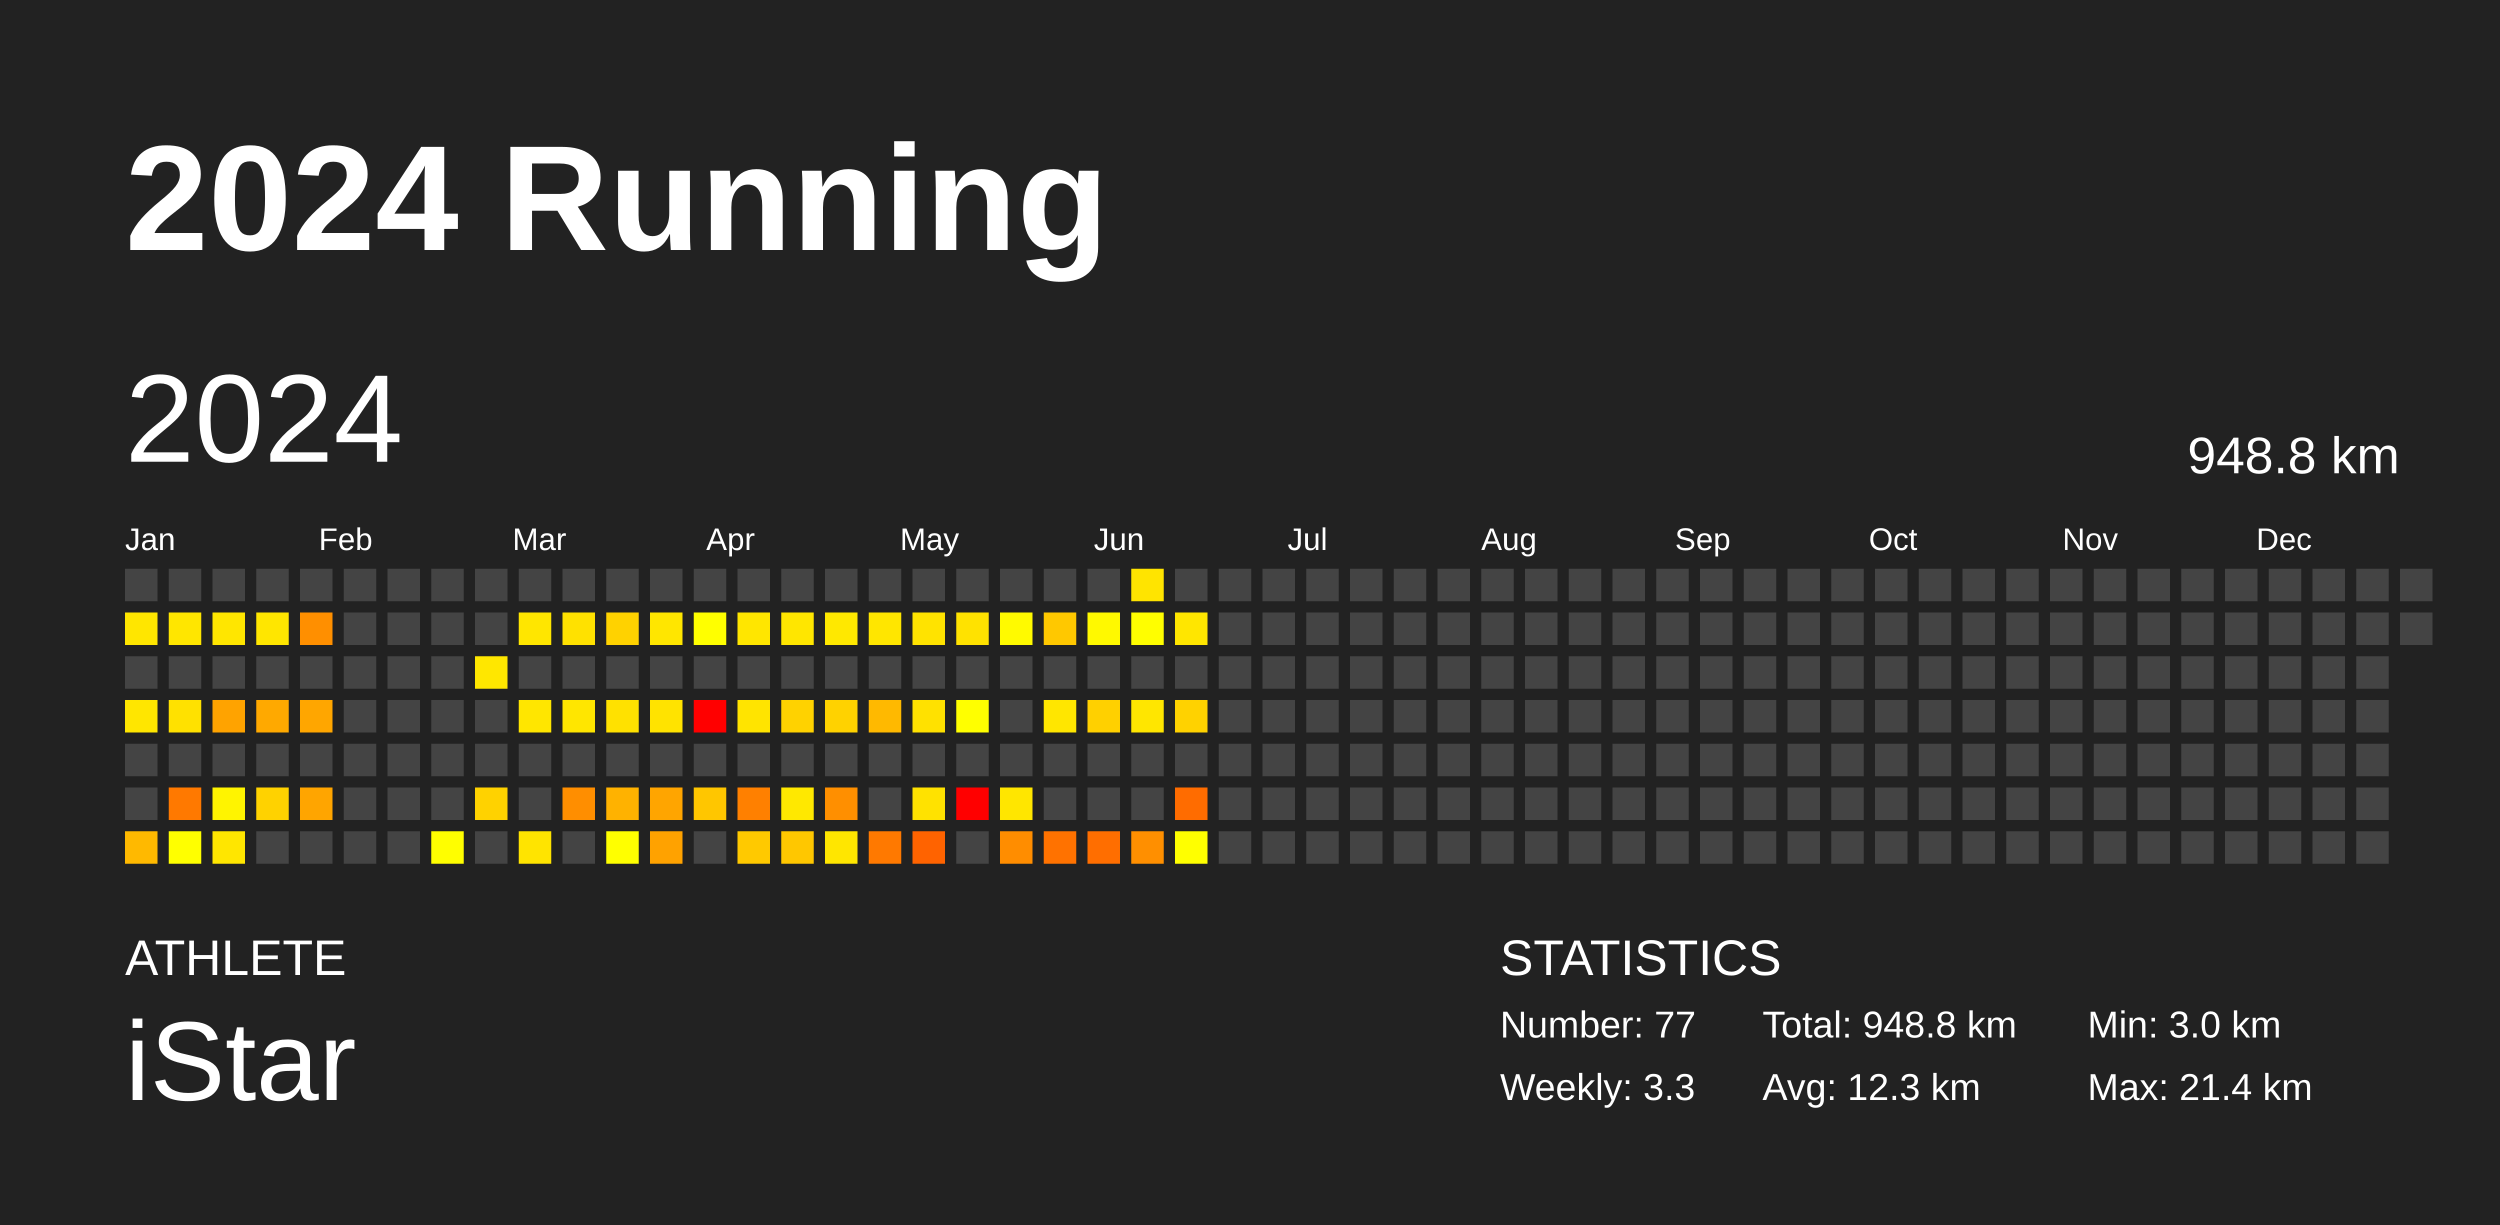
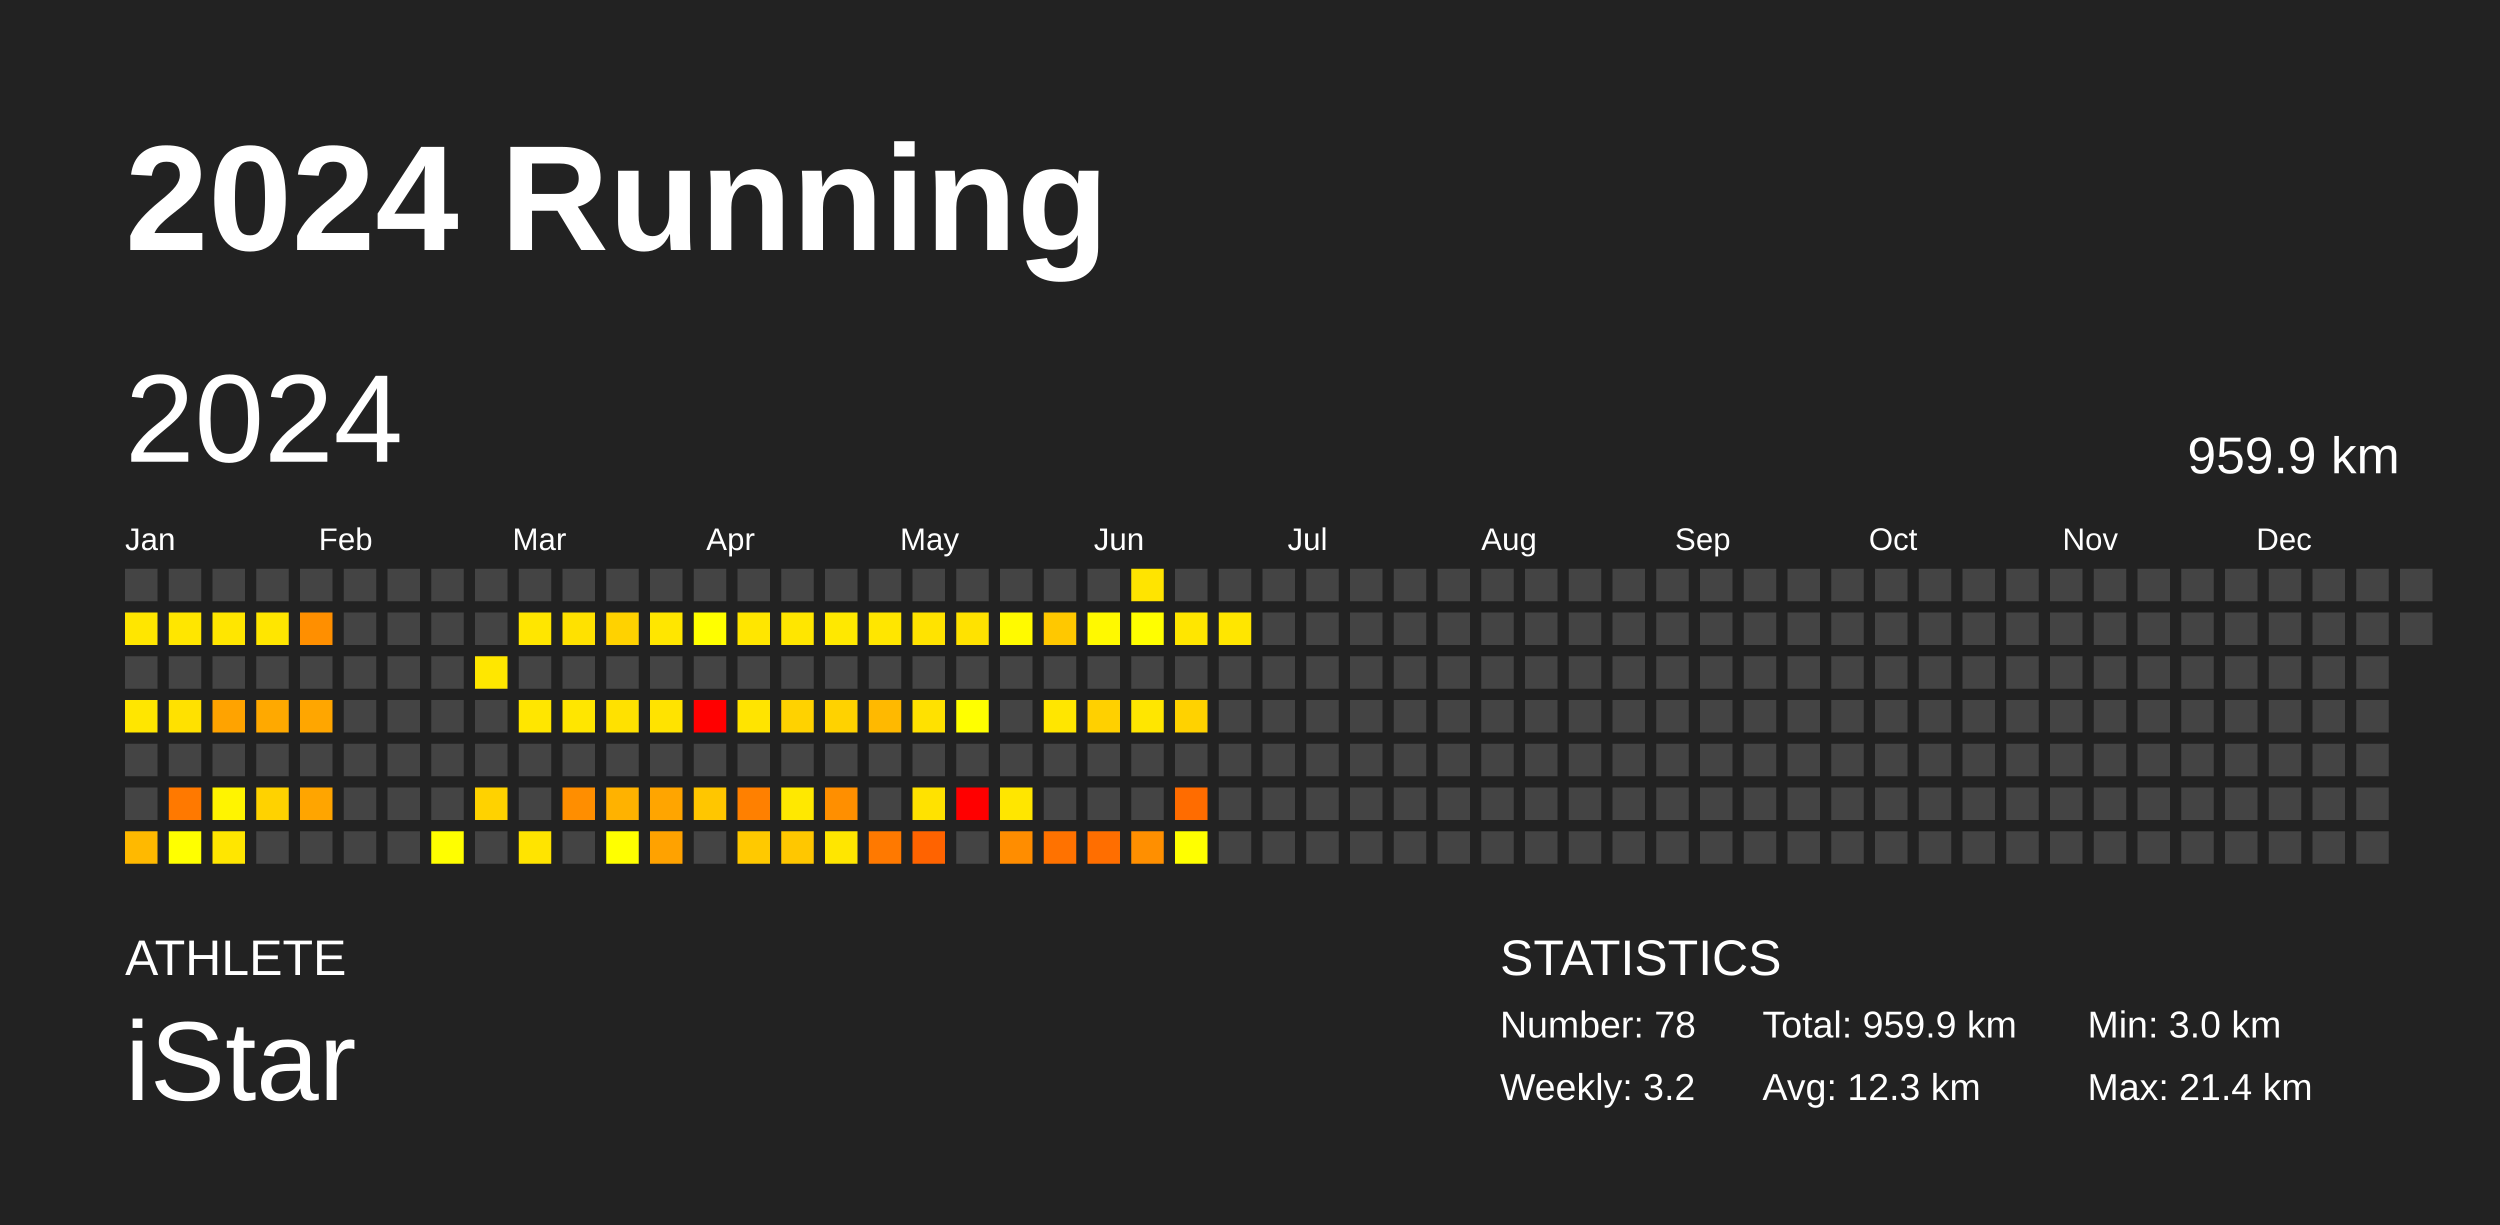
<svg xmlns="http://www.w3.org/2000/svg" baseProfile="full" height="98mm" version="1.1" viewBox="0,0,200,98" width="200mm">
  <defs />
  <rect fill="#222222" height="98" width="200" x="0" y="0" />
  <text fill="#FFFFFF" style="font-size:12px; font-family:Arial; font-weight:bold;" x="10" y="20">2024 Running</text>
  <text fill="#FFFFFF" style="font-size:4px; font-family:Arial" x="10" y="78">ATHLETE</text>
  <text fill="#FFFFFF" style="font-size:9px; font-family:Arial" x="10" y="88">iStar</text>
  <text fill="#FFFFFF" style="font-size:4px; font-family:Arial" x="120" y="78">STATISTICS</text>
-   <text fill="#FFFFFF" style="font-size:3px; font-family:Arial" x="120" y="83">Number: 77</text>
-   <text fill="#FFFFFF" style="font-size:3px; font-family:Arial" x="120" y="88">Weekly: 3.3</text>
-   <text fill="#FFFFFF" style="font-size:3px; font-family:Arial" x="141" y="83">Total: 948.8 km</text>
+   <text fill="#FFFFFF" style="font-size:3px; font-family:Arial" x="120" y="83">Number: 78</text>
+   <text fill="#FFFFFF" style="font-size:3px; font-family:Arial" x="120" y="88">Weekly: 3.2</text>
+   <text fill="#FFFFFF" style="font-size:3px; font-family:Arial" x="141" y="83">Total: 959.9 km</text>
  <text fill="#FFFFFF" style="font-size:3px; font-family:Arial" x="141" y="88">Avg: 12.3 km</text>
  <text fill="#FFFFFF" style="font-size:3px; font-family:Arial" x="167" y="83">Min: 3.0 km</text>
  <text fill="#FFFFFF" style="font-size:3px; font-family:Arial" x="167" y="88">Max: 21.4 km</text>
  <text dominant-baseline="hanging" fill="#FFFFFF" style="font-size:10.0px; font-family:Arial;" x="10" y="30">2024</text>
-   <text dominant-baseline="hanging" fill="#FFFFFF" style="font-size:4.125px; font-family:Arial;" x="175" y="35">948.8 km</text>
+   <text dominant-baseline="hanging" fill="#FFFFFF" style="font-size:4.125px; font-family:Arial;" x="175" y="35">959.9 km</text>
  <text fill="#FFFFFF" style="font-size:2.5px; font-family:Arial" x="10.0" y="44">Jan</text>
  <text fill="#FFFFFF" style="font-size:2.5px; font-family:Arial" x="25.5" y="44">Feb</text>
  <text fill="#FFFFFF" style="font-size:2.5px; font-family:Arial" x="41.0" y="44">Mar</text>
  <text fill="#FFFFFF" style="font-size:2.5px; font-family:Arial" x="56.5" y="44">Apr</text>
  <text fill="#FFFFFF" style="font-size:2.5px; font-family:Arial" x="72.0" y="44">May</text>
  <text fill="#FFFFFF" style="font-size:2.5px; font-family:Arial" x="87.5" y="44">Jun</text>
  <text fill="#FFFFFF" style="font-size:2.5px; font-family:Arial" x="103.0" y="44">Jul</text>
  <text fill="#FFFFFF" style="font-size:2.5px; font-family:Arial" x="118.5" y="44">Aug</text>
  <text fill="#FFFFFF" style="font-size:2.5px; font-family:Arial" x="134.0" y="44">Sep</text>
  <text fill="#FFFFFF" style="font-size:2.5px; font-family:Arial" x="149.5" y="44">Oct</text>
  <text fill="#FFFFFF" style="font-size:2.5px; font-family:Arial" x="165.0" y="44">Nov</text>
  <text fill="#FFFFFF" style="font-size:2.5px; font-family:Arial" x="180.5" y="44">Dec</text>
  <rect fill="#444444" height="2.6" width="2.6" x="10.0" y="45.5" />
  <rect fill="#ffe600" height="2.6" width="2.6" x="10.0" y="49.0" />
  <rect fill="#444444" height="2.6" width="2.6" x="10.0" y="52.5" />
  <rect fill="#ffe600" height="2.6" width="2.6" x="10.0" y="56.0" />
  <rect fill="#444444" height="2.6" width="2.6" x="10.0" y="59.5" />
  <rect fill="#444444" height="2.6" width="2.6" x="10.0" y="63.0" />
  <rect fill="#ffb900" height="2.6" width="2.6" x="10.0" y="66.5" />
  <rect fill="#444444" height="2.6" width="2.6" x="13.5" y="45.5" />
  <rect fill="#ffe600" height="2.6" width="2.6" x="13.5" y="49.0" />
  <rect fill="#444444" height="2.6" width="2.6" x="13.5" y="52.5" />
  <rect fill="#ffe100" height="2.6" width="2.6" x="13.5" y="56.0" />
  <rect fill="#444444" height="2.6" width="2.6" x="13.5" y="59.5" />
  <rect fill="#ff7900" height="2.6" width="2.6" x="13.5" y="63.0" />
  <rect fill="#ffff00" height="2.6" width="2.6" x="13.5" y="66.5" />
  <rect fill="#444444" height="2.6" width="2.6" x="17.0" y="45.5" />
  <rect fill="#ffe600" height="2.6" width="2.6" x="17.0" y="49.0" />
  <rect fill="#444444" height="2.6" width="2.6" x="17.0" y="52.5" />
  <rect fill="#ffa300" height="2.6" width="2.6" x="17.0" y="56.0" />
  <rect fill="#444444" height="2.6" width="2.6" x="17.0" y="59.5" />
  <rect fill="#fff400" height="2.6" width="2.6" x="17.0" y="63.0" />
  <rect fill="#ffe600" height="2.6" width="2.6" x="17.0" y="66.5" />
  <rect fill="#444444" height="2.6" width="2.6" x="20.5" y="45.5" />
  <rect fill="#ffe600" height="2.6" width="2.6" x="20.5" y="49.0" />
  <rect fill="#444444" height="2.6" width="2.6" x="20.5" y="52.5" />
  <rect fill="#ffa900" height="2.6" width="2.6" x="20.5" y="56.0" />
  <rect fill="#444444" height="2.6" width="2.6" x="20.5" y="59.5" />
  <rect fill="#ffd200" height="2.6" width="2.6" x="20.5" y="63.0" />
  <rect fill="#444444" height="2.6" width="2.6" x="20.5" y="66.5" />
  <rect fill="#444444" height="2.6" width="2.6" x="24.0" y="45.5" />
  <rect fill="#ff8f00" height="2.6" width="2.6" x="24.0" y="49.0" />
  <rect fill="#444444" height="2.6" width="2.6" x="24.0" y="52.5" />
  <rect fill="#ffa600" height="2.6" width="2.6" x="24.0" y="56.0" />
  <rect fill="#444444" height="2.6" width="2.6" x="24.0" y="59.5" />
  <rect fill="#ffa500" height="2.6" width="2.6" x="24.0" y="63.0" />
  <rect fill="#444444" height="2.6" width="2.6" x="24.0" y="66.5" />
  <rect fill="#444444" height="2.6" width="2.6" x="27.5" y="45.5" />
  <rect fill="#444444" height="2.6" width="2.6" x="27.5" y="49.0" />
  <rect fill="#444444" height="2.6" width="2.6" x="27.5" y="52.5" />
  <rect fill="#444444" height="2.6" width="2.6" x="27.5" y="56.0" />
  <rect fill="#444444" height="2.6" width="2.6" x="27.5" y="59.5" />
  <rect fill="#444444" height="2.6" width="2.6" x="27.5" y="63.0" />
  <rect fill="#444444" height="2.6" width="2.6" x="27.5" y="66.5" />
  <rect fill="#444444" height="2.6" width="2.6" x="31.0" y="45.5" />
  <rect fill="#444444" height="2.6" width="2.6" x="31.0" y="49.0" />
  <rect fill="#444444" height="2.6" width="2.6" x="31.0" y="52.5" />
  <rect fill="#444444" height="2.6" width="2.6" x="31.0" y="56.0" />
  <rect fill="#444444" height="2.6" width="2.6" x="31.0" y="59.5" />
  <rect fill="#444444" height="2.6" width="2.6" x="31.0" y="63.0" />
  <rect fill="#444444" height="2.6" width="2.6" x="31.0" y="66.5" />
  <rect fill="#444444" height="2.6" width="2.6" x="34.5" y="45.5" />
  <rect fill="#444444" height="2.6" width="2.6" x="34.5" y="49.0" />
  <rect fill="#444444" height="2.6" width="2.6" x="34.5" y="52.5" />
  <rect fill="#444444" height="2.6" width="2.6" x="34.5" y="56.0" />
  <rect fill="#444444" height="2.6" width="2.6" x="34.5" y="59.5" />
  <rect fill="#444444" height="2.6" width="2.6" x="34.5" y="63.0" />
  <rect fill="#fffe00" height="2.6" width="2.6" x="34.5" y="66.5" />
  <rect fill="#444444" height="2.6" width="2.6" x="38.0" y="45.5" />
  <rect fill="#444444" height="2.6" width="2.6" x="38.0" y="49.0" />
  <rect fill="#ffe700" height="2.6" width="2.6" x="38.0" y="52.5" />
  <rect fill="#444444" height="2.6" width="2.6" x="38.0" y="56.0" />
  <rect fill="#444444" height="2.6" width="2.6" x="38.0" y="59.5" />
  <rect fill="#ffd200" height="2.6" width="2.6" x="38.0" y="63.0" />
  <rect fill="#444444" height="2.6" width="2.6" x="38.0" y="66.5" />
  <rect fill="#444444" height="2.6" width="2.6" x="41.5" y="45.5" />
  <rect fill="#ffe600" height="2.6" width="2.6" x="41.5" y="49.0" />
  <rect fill="#444444" height="2.6" width="2.6" x="41.5" y="52.5" />
  <rect fill="#ffe600" height="2.6" width="2.6" x="41.5" y="56.0" />
  <rect fill="#444444" height="2.6" width="2.6" x="41.5" y="59.5" />
  <rect fill="#444444" height="2.6" width="2.6" x="41.5" y="63.0" />
  <rect fill="#ffe400" height="2.6" width="2.6" x="41.5" y="66.5" />
  <rect fill="#444444" height="2.6" width="2.6" x="45.0" y="45.5" />
  <rect fill="#ffe100" height="2.6" width="2.6" x="45.0" y="49.0" />
  <rect fill="#444444" height="2.6" width="2.6" x="45.0" y="52.5" />
  <rect fill="#ffe600" height="2.6" width="2.6" x="45.0" y="56.0" />
  <rect fill="#444444" height="2.6" width="2.6" x="45.0" y="59.5" />
  <rect fill="#ff8e00" height="2.6" width="2.6" x="45.0" y="63.0" />
  <rect fill="#444444" height="2.6" width="2.6" x="45.0" y="66.5" />
  <rect fill="#444444" height="2.6" width="2.6" x="48.5" y="45.5" />
  <rect fill="#ffd200" height="2.6" width="2.6" x="48.5" y="49.0" />
  <rect fill="#444444" height="2.6" width="2.6" x="48.5" y="52.5" />
  <rect fill="#ffe100" height="2.6" width="2.6" x="48.5" y="56.0" />
  <rect fill="#444444" height="2.6" width="2.6" x="48.5" y="59.5" />
  <rect fill="#ffb200" height="2.6" width="2.6" x="48.5" y="63.0" />
  <rect fill="#ffff00" height="2.6" width="2.6" x="48.5" y="66.5" />
  <rect fill="#444444" height="2.6" width="2.6" x="52.0" y="45.5" />
  <rect fill="#ffe600" height="2.6" width="2.6" x="52.0" y="49.0" />
  <rect fill="#444444" height="2.6" width="2.6" x="52.0" y="52.5" />
  <rect fill="#ffe300" height="2.6" width="2.6" x="52.0" y="56.0" />
  <rect fill="#444444" height="2.6" width="2.6" x="52.0" y="59.5" />
  <rect fill="#ffa500" height="2.6" width="2.6" x="52.0" y="63.0" />
  <rect fill="#ffa200" height="2.6" width="2.6" x="52.0" y="66.5" />
  <rect fill="#444444" height="2.6" width="2.6" x="55.5" y="45.5" />
  <rect fill="#ffff00" height="2.6" width="2.6" x="55.5" y="49.0" />
  <rect fill="#444444" height="2.6" width="2.6" x="55.5" y="52.5" />
  <rect fill="red" height="2.6" width="2.6" x="55.5" y="56.0" />
  <rect fill="#444444" height="2.6" width="2.6" x="55.5" y="59.5" />
  <rect fill="#ffc600" height="2.6" width="2.6" x="55.5" y="63.0" />
  <rect fill="#444444" height="2.6" width="2.6" x="55.5" y="66.5" />
  <rect fill="#444444" height="2.6" width="2.6" x="59.0" y="45.5" />
  <rect fill="#ffe600" height="2.6" width="2.6" x="59.0" y="49.0" />
  <rect fill="#444444" height="2.6" width="2.6" x="59.0" y="52.5" />
  <rect fill="#ffe400" height="2.6" width="2.6" x="59.0" y="56.0" />
  <rect fill="#444444" height="2.6" width="2.6" x="59.0" y="59.5" />
  <rect fill="#ff8000" height="2.6" width="2.6" x="59.0" y="63.0" />
  <rect fill="#ffc900" height="2.6" width="2.6" x="59.0" y="66.5" />
  <rect fill="#444444" height="2.6" width="2.6" x="62.5" y="45.5" />
  <rect fill="#ffe600" height="2.6" width="2.6" x="62.5" y="49.0" />
  <rect fill="#444444" height="2.6" width="2.6" x="62.5" y="52.5" />
  <rect fill="#ffd200" height="2.6" width="2.6" x="62.5" y="56.0" />
  <rect fill="#444444" height="2.6" width="2.6" x="62.5" y="59.5" />
  <rect fill="#ffe800" height="2.6" width="2.6" x="62.5" y="63.0" />
  <rect fill="#ffc700" height="2.6" width="2.6" x="62.5" y="66.5" />
  <rect fill="#444444" height="2.6" width="2.6" x="66.0" y="45.5" />
  <rect fill="#ffe800" height="2.6" width="2.6" x="66.0" y="49.0" />
  <rect fill="#444444" height="2.6" width="2.6" x="66.0" y="52.5" />
  <rect fill="#ffd200" height="2.6" width="2.6" x="66.0" y="56.0" />
  <rect fill="#444444" height="2.6" width="2.6" x="66.0" y="59.5" />
  <rect fill="#ff8f00" height="2.6" width="2.6" x="66.0" y="63.0" />
  <rect fill="#ffe600" height="2.6" width="2.6" x="66.0" y="66.5" />
  <rect fill="#444444" height="2.6" width="2.6" x="69.5" y="45.5" />
  <rect fill="#ffe600" height="2.6" width="2.6" x="69.5" y="49.0" />
  <rect fill="#444444" height="2.6" width="2.6" x="69.5" y="52.5" />
  <rect fill="#ffb900" height="2.6" width="2.6" x="69.5" y="56.0" />
  <rect fill="#444444" height="2.6" width="2.6" x="69.5" y="59.5" />
  <rect fill="#444444" height="2.6" width="2.6" x="69.5" y="63.0" />
  <rect fill="#ff7900" height="2.6" width="2.6" x="69.5" y="66.5" />
  <rect fill="#444444" height="2.6" width="2.6" x="73.0" y="45.5" />
  <rect fill="#ffe300" height="2.6" width="2.6" x="73.0" y="49.0" />
  <rect fill="#444444" height="2.6" width="2.6" x="73.0" y="52.5" />
  <rect fill="#ffe100" height="2.6" width="2.6" x="73.0" y="56.0" />
  <rect fill="#444444" height="2.6" width="2.6" x="73.0" y="59.5" />
  <rect fill="#ffe200" height="2.6" width="2.6" x="73.0" y="63.0" />
  <rect fill="#ff6300" height="2.6" width="2.6" x="73.0" y="66.5" />
  <rect fill="#444444" height="2.6" width="2.6" x="76.5" y="45.5" />
  <rect fill="#ffe200" height="2.6" width="2.6" x="76.5" y="49.0" />
  <rect fill="#444444" height="2.6" width="2.6" x="76.5" y="52.5" />
  <rect fill="#ffff00" height="2.6" width="2.6" x="76.5" y="56.0" />
  <rect fill="#444444" height="2.6" width="2.6" x="76.5" y="59.5" />
  <rect fill="red" height="2.6" width="2.6" x="76.5" y="63.0" />
  <rect fill="#444444" height="2.6" width="2.6" x="76.5" y="66.5" />
  <rect fill="#444444" height="2.6" width="2.6" x="80.0" y="45.5" />
  <rect fill="#fffa00" height="2.6" width="2.6" x="80.0" y="49.0" />
  <rect fill="#444444" height="2.6" width="2.6" x="80.0" y="52.5" />
  <rect fill="#444444" height="2.6" width="2.6" x="80.0" y="56.0" />
  <rect fill="#444444" height="2.6" width="2.6" x="80.0" y="59.5" />
  <rect fill="#ffe600" height="2.6" width="2.6" x="80.0" y="63.0" />
  <rect fill="#ff8d00" height="2.6" width="2.6" x="80.0" y="66.5" />
  <rect fill="#444444" height="2.6" width="2.6" x="83.5" y="45.5" />
  <rect fill="#ffc800" height="2.6" width="2.6" x="83.5" y="49.0" />
  <rect fill="#444444" height="2.6" width="2.6" x="83.5" y="52.5" />
  <rect fill="#ffe600" height="2.6" width="2.6" x="83.5" y="56.0" />
  <rect fill="#444444" height="2.6" width="2.6" x="83.5" y="59.5" />
  <rect fill="#444444" height="2.6" width="2.6" x="83.5" y="63.0" />
  <rect fill="#ff7200" height="2.6" width="2.6" x="83.5" y="66.5" />
  <rect fill="#444444" height="2.6" width="2.6" x="87.0" y="45.5" />
  <rect fill="#fff900" height="2.6" width="2.6" x="87.0" y="49.0" />
  <rect fill="#444444" height="2.6" width="2.6" x="87.0" y="52.5" />
  <rect fill="#ffd000" height="2.6" width="2.6" x="87.0" y="56.0" />
  <rect fill="#444444" height="2.6" width="2.6" x="87.0" y="59.5" />
  <rect fill="#444444" height="2.6" width="2.6" x="87.0" y="63.0" />
  <rect fill="#ff6e00" height="2.6" width="2.6" x="87.0" y="66.5" />
  <rect fill="#ffe400" height="2.6" width="2.6" x="90.5" y="45.5" />
  <rect fill="#fffe00" height="2.6" width="2.6" x="90.5" y="49.0" />
  <rect fill="#444444" height="2.6" width="2.6" x="90.5" y="52.5" />
  <rect fill="#ffe600" height="2.6" width="2.6" x="90.5" y="56.0" />
  <rect fill="#444444" height="2.6" width="2.6" x="90.5" y="59.5" />
  <rect fill="#444444" height="2.6" width="2.6" x="90.5" y="63.0" />
  <rect fill="#ff8f00" height="2.6" width="2.6" x="90.5" y="66.5" />
  <rect fill="#444444" height="2.6" width="2.6" x="94.0" y="45.5" />
  <rect fill="#ffe600" height="2.6" width="2.6" x="94.0" y="49.0" />
  <rect fill="#444444" height="2.6" width="2.6" x="94.0" y="52.5" />
  <rect fill="#ffd200" height="2.6" width="2.6" x="94.0" y="56.0" />
  <rect fill="#444444" height="2.6" width="2.6" x="94.0" y="59.5" />
  <rect fill="#ff6c00" height="2.6" width="2.6" x="94.0" y="63.0" />
  <rect fill="#ffff00" height="2.6" width="2.6" x="94.0" y="66.5" />
  <rect fill="#444444" height="2.6" width="2.6" x="97.5" y="45.5" />
-   <rect fill="#444444" height="2.6" width="2.6" x="97.5" y="49.0" />
+   <rect fill="#ffe600" height="2.6" width="2.6" x="97.5" y="49.0" />
  <rect fill="#444444" height="2.6" width="2.6" x="97.5" y="52.5" />
  <rect fill="#444444" height="2.6" width="2.6" x="97.5" y="56.0" />
  <rect fill="#444444" height="2.6" width="2.6" x="97.5" y="59.5" />
  <rect fill="#444444" height="2.6" width="2.6" x="97.5" y="63.0" />
  <rect fill="#444444" height="2.6" width="2.6" x="97.5" y="66.5" />
  <rect fill="#444444" height="2.6" width="2.6" x="101.0" y="45.5" />
  <rect fill="#444444" height="2.6" width="2.6" x="101.0" y="49.0" />
  <rect fill="#444444" height="2.6" width="2.6" x="101.0" y="52.5" />
  <rect fill="#444444" height="2.6" width="2.6" x="101.0" y="56.0" />
  <rect fill="#444444" height="2.6" width="2.6" x="101.0" y="59.5" />
  <rect fill="#444444" height="2.6" width="2.6" x="101.0" y="63.0" />
  <rect fill="#444444" height="2.6" width="2.6" x="101.0" y="66.5" />
  <rect fill="#444444" height="2.6" width="2.6" x="104.5" y="45.5" />
  <rect fill="#444444" height="2.6" width="2.6" x="104.5" y="49.0" />
  <rect fill="#444444" height="2.6" width="2.6" x="104.5" y="52.5" />
  <rect fill="#444444" height="2.6" width="2.6" x="104.5" y="56.0" />
  <rect fill="#444444" height="2.6" width="2.6" x="104.5" y="59.5" />
  <rect fill="#444444" height="2.6" width="2.6" x="104.5" y="63.0" />
  <rect fill="#444444" height="2.6" width="2.6" x="104.5" y="66.5" />
  <rect fill="#444444" height="2.6" width="2.6" x="108.0" y="45.5" />
  <rect fill="#444444" height="2.6" width="2.6" x="108.0" y="49.0" />
  <rect fill="#444444" height="2.6" width="2.6" x="108.0" y="52.5" />
  <rect fill="#444444" height="2.6" width="2.6" x="108.0" y="56.0" />
  <rect fill="#444444" height="2.6" width="2.6" x="108.0" y="59.5" />
  <rect fill="#444444" height="2.6" width="2.6" x="108.0" y="63.0" />
  <rect fill="#444444" height="2.6" width="2.6" x="108.0" y="66.5" />
  <rect fill="#444444" height="2.6" width="2.6" x="111.5" y="45.5" />
  <rect fill="#444444" height="2.6" width="2.6" x="111.5" y="49.0" />
  <rect fill="#444444" height="2.6" width="2.6" x="111.5" y="52.5" />
  <rect fill="#444444" height="2.6" width="2.6" x="111.5" y="56.0" />
  <rect fill="#444444" height="2.6" width="2.6" x="111.5" y="59.5" />
  <rect fill="#444444" height="2.6" width="2.6" x="111.5" y="63.0" />
  <rect fill="#444444" height="2.6" width="2.6" x="111.5" y="66.5" />
  <rect fill="#444444" height="2.6" width="2.6" x="115.0" y="45.5" />
  <rect fill="#444444" height="2.6" width="2.6" x="115.0" y="49.0" />
  <rect fill="#444444" height="2.6" width="2.6" x="115.0" y="52.5" />
  <rect fill="#444444" height="2.6" width="2.6" x="115.0" y="56.0" />
  <rect fill="#444444" height="2.6" width="2.6" x="115.0" y="59.5" />
  <rect fill="#444444" height="2.6" width="2.6" x="115.0" y="63.0" />
  <rect fill="#444444" height="2.6" width="2.6" x="115.0" y="66.5" />
  <rect fill="#444444" height="2.6" width="2.6" x="118.5" y="45.5" />
  <rect fill="#444444" height="2.6" width="2.6" x="118.5" y="49.0" />
  <rect fill="#444444" height="2.6" width="2.6" x="118.5" y="52.5" />
  <rect fill="#444444" height="2.6" width="2.6" x="118.5" y="56.0" />
  <rect fill="#444444" height="2.6" width="2.6" x="118.5" y="59.5" />
  <rect fill="#444444" height="2.6" width="2.6" x="118.5" y="63.0" />
  <rect fill="#444444" height="2.6" width="2.6" x="118.5" y="66.5" />
  <rect fill="#444444" height="2.6" width="2.6" x="122.0" y="45.5" />
  <rect fill="#444444" height="2.6" width="2.6" x="122.0" y="49.0" />
  <rect fill="#444444" height="2.6" width="2.6" x="122.0" y="52.5" />
  <rect fill="#444444" height="2.6" width="2.6" x="122.0" y="56.0" />
  <rect fill="#444444" height="2.6" width="2.6" x="122.0" y="59.5" />
  <rect fill="#444444" height="2.6" width="2.6" x="122.0" y="63.0" />
  <rect fill="#444444" height="2.6" width="2.6" x="122.0" y="66.5" />
  <rect fill="#444444" height="2.6" width="2.6" x="125.5" y="45.5" />
  <rect fill="#444444" height="2.6" width="2.6" x="125.5" y="49.0" />
  <rect fill="#444444" height="2.6" width="2.6" x="125.5" y="52.5" />
  <rect fill="#444444" height="2.6" width="2.6" x="125.5" y="56.0" />
  <rect fill="#444444" height="2.6" width="2.6" x="125.5" y="59.5" />
  <rect fill="#444444" height="2.6" width="2.6" x="125.5" y="63.0" />
  <rect fill="#444444" height="2.6" width="2.6" x="125.5" y="66.5" />
  <rect fill="#444444" height="2.6" width="2.6" x="129.0" y="45.5" />
  <rect fill="#444444" height="2.6" width="2.6" x="129.0" y="49.0" />
  <rect fill="#444444" height="2.6" width="2.6" x="129.0" y="52.5" />
  <rect fill="#444444" height="2.6" width="2.6" x="129.0" y="56.0" />
  <rect fill="#444444" height="2.6" width="2.6" x="129.0" y="59.5" />
  <rect fill="#444444" height="2.6" width="2.6" x="129.0" y="63.0" />
  <rect fill="#444444" height="2.6" width="2.6" x="129.0" y="66.5" />
  <rect fill="#444444" height="2.6" width="2.6" x="132.5" y="45.5" />
  <rect fill="#444444" height="2.6" width="2.6" x="132.5" y="49.0" />
  <rect fill="#444444" height="2.6" width="2.6" x="132.5" y="52.5" />
  <rect fill="#444444" height="2.6" width="2.6" x="132.5" y="56.0" />
  <rect fill="#444444" height="2.6" width="2.6" x="132.5" y="59.5" />
  <rect fill="#444444" height="2.6" width="2.6" x="132.5" y="63.0" />
  <rect fill="#444444" height="2.6" width="2.6" x="132.5" y="66.5" />
  <rect fill="#444444" height="2.6" width="2.6" x="136.0" y="45.5" />
  <rect fill="#444444" height="2.6" width="2.6" x="136.0" y="49.0" />
  <rect fill="#444444" height="2.6" width="2.6" x="136.0" y="52.5" />
  <rect fill="#444444" height="2.6" width="2.6" x="136.0" y="56.0" />
  <rect fill="#444444" height="2.6" width="2.6" x="136.0" y="59.5" />
  <rect fill="#444444" height="2.6" width="2.6" x="136.0" y="63.0" />
  <rect fill="#444444" height="2.6" width="2.6" x="136.0" y="66.5" />
  <rect fill="#444444" height="2.6" width="2.6" x="139.5" y="45.5" />
  <rect fill="#444444" height="2.6" width="2.6" x="139.5" y="49.0" />
  <rect fill="#444444" height="2.6" width="2.6" x="139.5" y="52.5" />
  <rect fill="#444444" height="2.6" width="2.6" x="139.5" y="56.0" />
  <rect fill="#444444" height="2.6" width="2.6" x="139.5" y="59.5" />
  <rect fill="#444444" height="2.6" width="2.6" x="139.5" y="63.0" />
  <rect fill="#444444" height="2.6" width="2.6" x="139.5" y="66.5" />
  <rect fill="#444444" height="2.6" width="2.6" x="143.0" y="45.5" />
  <rect fill="#444444" height="2.6" width="2.6" x="143.0" y="49.0" />
  <rect fill="#444444" height="2.6" width="2.6" x="143.0" y="52.5" />
  <rect fill="#444444" height="2.6" width="2.6" x="143.0" y="56.0" />
  <rect fill="#444444" height="2.6" width="2.6" x="143.0" y="59.5" />
  <rect fill="#444444" height="2.6" width="2.6" x="143.0" y="63.0" />
  <rect fill="#444444" height="2.6" width="2.6" x="143.0" y="66.5" />
  <rect fill="#444444" height="2.6" width="2.6" x="146.5" y="45.5" />
  <rect fill="#444444" height="2.6" width="2.6" x="146.5" y="49.0" />
  <rect fill="#444444" height="2.6" width="2.6" x="146.5" y="52.5" />
  <rect fill="#444444" height="2.6" width="2.6" x="146.5" y="56.0" />
  <rect fill="#444444" height="2.6" width="2.6" x="146.5" y="59.5" />
  <rect fill="#444444" height="2.6" width="2.6" x="146.5" y="63.0" />
  <rect fill="#444444" height="2.6" width="2.6" x="146.5" y="66.5" />
  <rect fill="#444444" height="2.6" width="2.6" x="150.0" y="45.5" />
  <rect fill="#444444" height="2.6" width="2.6" x="150.0" y="49.0" />
  <rect fill="#444444" height="2.6" width="2.6" x="150.0" y="52.5" />
  <rect fill="#444444" height="2.6" width="2.6" x="150.0" y="56.0" />
  <rect fill="#444444" height="2.6" width="2.6" x="150.0" y="59.5" />
  <rect fill="#444444" height="2.6" width="2.6" x="150.0" y="63.0" />
  <rect fill="#444444" height="2.6" width="2.6" x="150.0" y="66.5" />
  <rect fill="#444444" height="2.6" width="2.6" x="153.5" y="45.5" />
  <rect fill="#444444" height="2.6" width="2.6" x="153.5" y="49.0" />
  <rect fill="#444444" height="2.6" width="2.6" x="153.5" y="52.5" />
  <rect fill="#444444" height="2.6" width="2.6" x="153.5" y="56.0" />
  <rect fill="#444444" height="2.6" width="2.6" x="153.5" y="59.5" />
  <rect fill="#444444" height="2.6" width="2.6" x="153.5" y="63.0" />
  <rect fill="#444444" height="2.6" width="2.6" x="153.5" y="66.5" />
  <rect fill="#444444" height="2.6" width="2.6" x="157.0" y="45.5" />
  <rect fill="#444444" height="2.6" width="2.6" x="157.0" y="49.0" />
  <rect fill="#444444" height="2.6" width="2.6" x="157.0" y="52.5" />
  <rect fill="#444444" height="2.6" width="2.6" x="157.0" y="56.0" />
  <rect fill="#444444" height="2.6" width="2.6" x="157.0" y="59.5" />
  <rect fill="#444444" height="2.6" width="2.6" x="157.0" y="63.0" />
  <rect fill="#444444" height="2.6" width="2.6" x="157.0" y="66.5" />
  <rect fill="#444444" height="2.6" width="2.6" x="160.5" y="45.5" />
  <rect fill="#444444" height="2.6" width="2.6" x="160.5" y="49.0" />
  <rect fill="#444444" height="2.6" width="2.6" x="160.5" y="52.5" />
  <rect fill="#444444" height="2.6" width="2.6" x="160.5" y="56.0" />
  <rect fill="#444444" height="2.6" width="2.6" x="160.5" y="59.5" />
  <rect fill="#444444" height="2.6" width="2.6" x="160.5" y="63.0" />
  <rect fill="#444444" height="2.6" width="2.6" x="160.5" y="66.5" />
  <rect fill="#444444" height="2.6" width="2.6" x="164.0" y="45.5" />
  <rect fill="#444444" height="2.6" width="2.6" x="164.0" y="49.0" />
  <rect fill="#444444" height="2.6" width="2.6" x="164.0" y="52.5" />
  <rect fill="#444444" height="2.6" width="2.6" x="164.0" y="56.0" />
  <rect fill="#444444" height="2.6" width="2.6" x="164.0" y="59.5" />
  <rect fill="#444444" height="2.6" width="2.6" x="164.0" y="63.0" />
  <rect fill="#444444" height="2.6" width="2.6" x="164.0" y="66.5" />
  <rect fill="#444444" height="2.6" width="2.6" x="167.5" y="45.5" />
  <rect fill="#444444" height="2.6" width="2.6" x="167.5" y="49.0" />
  <rect fill="#444444" height="2.6" width="2.6" x="167.5" y="52.5" />
  <rect fill="#444444" height="2.6" width="2.6" x="167.5" y="56.0" />
  <rect fill="#444444" height="2.6" width="2.6" x="167.5" y="59.5" />
  <rect fill="#444444" height="2.6" width="2.6" x="167.5" y="63.0" />
  <rect fill="#444444" height="2.6" width="2.6" x="167.5" y="66.5" />
  <rect fill="#444444" height="2.6" width="2.6" x="171.0" y="45.5" />
  <rect fill="#444444" height="2.6" width="2.6" x="171.0" y="49.0" />
  <rect fill="#444444" height="2.6" width="2.6" x="171.0" y="52.5" />
  <rect fill="#444444" height="2.6" width="2.6" x="171.0" y="56.0" />
  <rect fill="#444444" height="2.6" width="2.6" x="171.0" y="59.5" />
  <rect fill="#444444" height="2.6" width="2.6" x="171.0" y="63.0" />
  <rect fill="#444444" height="2.6" width="2.6" x="171.0" y="66.5" />
  <rect fill="#444444" height="2.6" width="2.6" x="174.5" y="45.5" />
  <rect fill="#444444" height="2.6" width="2.6" x="174.5" y="49.0" />
  <rect fill="#444444" height="2.6" width="2.6" x="174.5" y="52.5" />
  <rect fill="#444444" height="2.6" width="2.6" x="174.5" y="56.0" />
  <rect fill="#444444" height="2.6" width="2.6" x="174.5" y="59.5" />
  <rect fill="#444444" height="2.6" width="2.6" x="174.5" y="63.0" />
  <rect fill="#444444" height="2.6" width="2.6" x="174.5" y="66.5" />
  <rect fill="#444444" height="2.6" width="2.6" x="178.0" y="45.5" />
  <rect fill="#444444" height="2.6" width="2.6" x="178.0" y="49.0" />
  <rect fill="#444444" height="2.6" width="2.6" x="178.0" y="52.5" />
  <rect fill="#444444" height="2.6" width="2.6" x="178.0" y="56.0" />
  <rect fill="#444444" height="2.6" width="2.6" x="178.0" y="59.5" />
  <rect fill="#444444" height="2.6" width="2.6" x="178.0" y="63.0" />
  <rect fill="#444444" height="2.6" width="2.6" x="178.0" y="66.5" />
  <rect fill="#444444" height="2.6" width="2.6" x="181.5" y="45.5" />
  <rect fill="#444444" height="2.6" width="2.6" x="181.5" y="49.0" />
  <rect fill="#444444" height="2.6" width="2.6" x="181.5" y="52.5" />
  <rect fill="#444444" height="2.6" width="2.6" x="181.5" y="56.0" />
  <rect fill="#444444" height="2.6" width="2.6" x="181.5" y="59.5" />
  <rect fill="#444444" height="2.6" width="2.6" x="181.5" y="63.0" />
  <rect fill="#444444" height="2.6" width="2.6" x="181.5" y="66.5" />
  <rect fill="#444444" height="2.6" width="2.6" x="185.0" y="45.5" />
  <rect fill="#444444" height="2.6" width="2.6" x="185.0" y="49.0" />
  <rect fill="#444444" height="2.6" width="2.6" x="185.0" y="52.5" />
  <rect fill="#444444" height="2.6" width="2.6" x="185.0" y="56.0" />
  <rect fill="#444444" height="2.6" width="2.6" x="185.0" y="59.5" />
  <rect fill="#444444" height="2.6" width="2.6" x="185.0" y="63.0" />
  <rect fill="#444444" height="2.6" width="2.6" x="185.0" y="66.5" />
  <rect fill="#444444" height="2.6" width="2.6" x="188.5" y="45.5" />
  <rect fill="#444444" height="2.6" width="2.6" x="188.5" y="49.0" />
  <rect fill="#444444" height="2.6" width="2.6" x="188.5" y="52.5" />
  <rect fill="#444444" height="2.6" width="2.6" x="188.5" y="56.0" />
  <rect fill="#444444" height="2.6" width="2.6" x="188.5" y="59.5" />
  <rect fill="#444444" height="2.6" width="2.6" x="188.5" y="63.0" />
  <rect fill="#444444" height="2.6" width="2.6" x="188.5" y="66.5" />
  <rect fill="#444444" height="2.6" width="2.6" x="192.0" y="45.5" />
  <rect fill="#444444" height="2.6" width="2.6" x="192.0" y="49.0" />
</svg>
